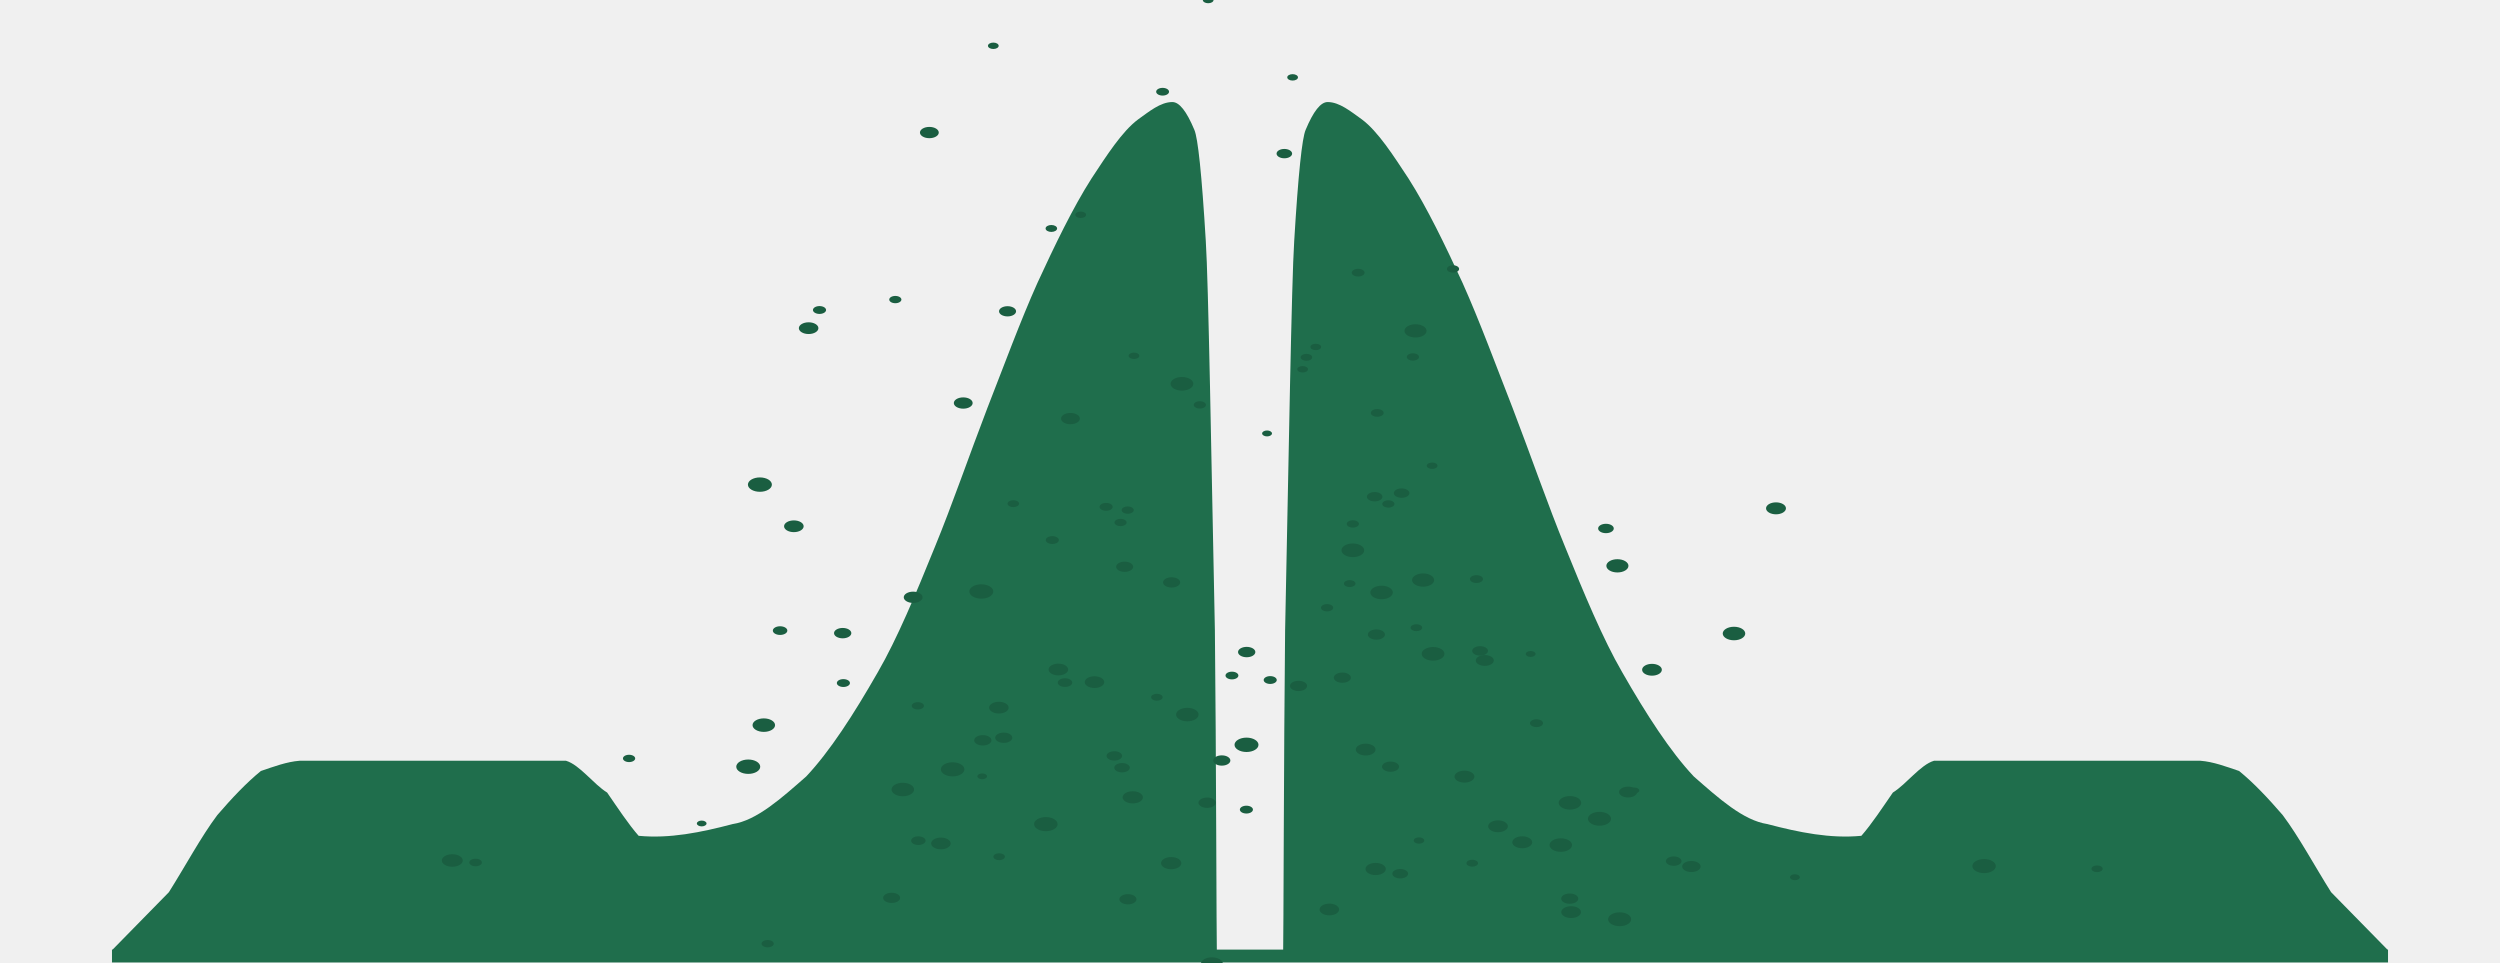
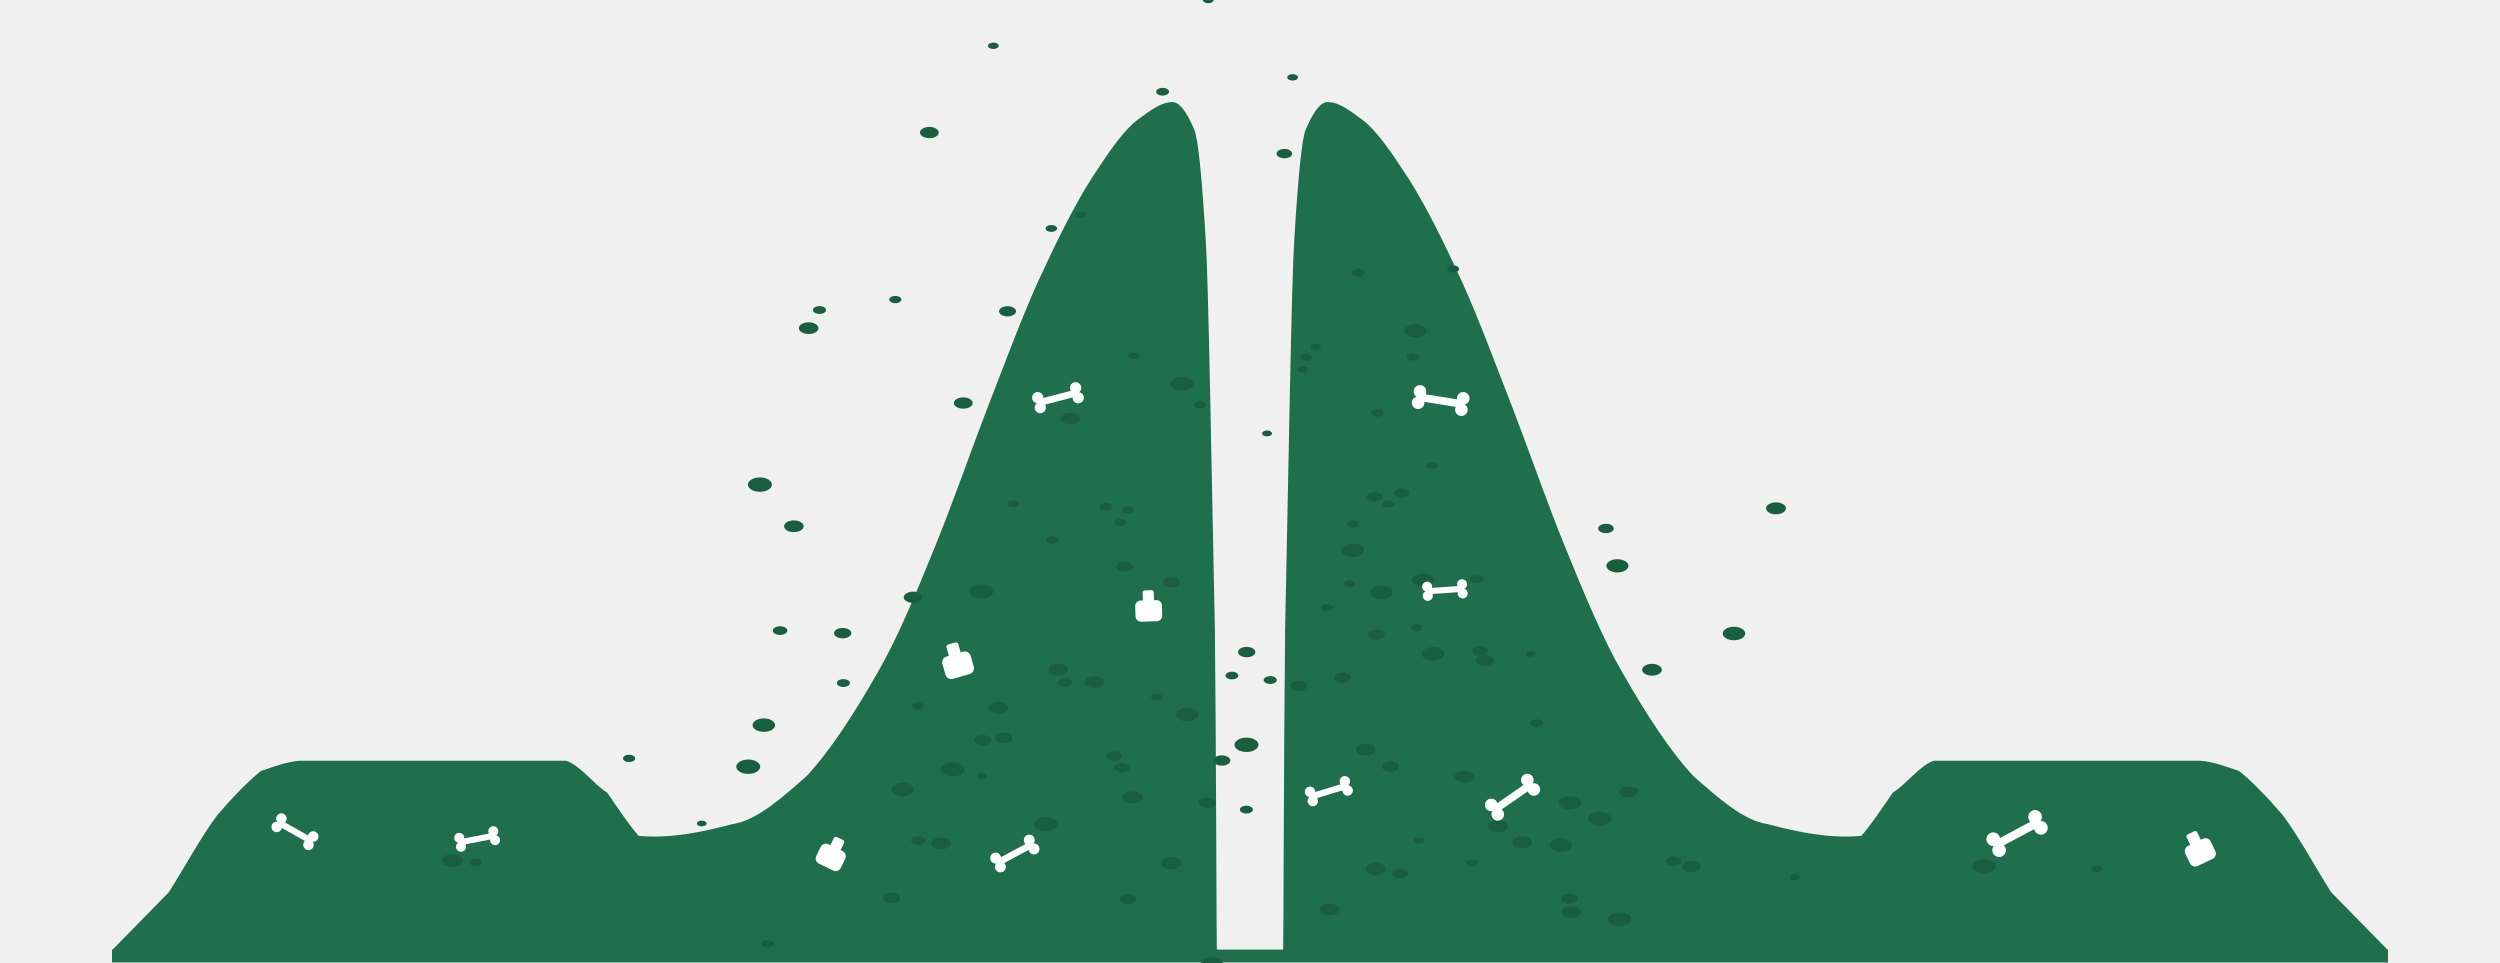
<svg xmlns="http://www.w3.org/2000/svg" viewBox="0 0 1652 636" width="1652" height="636">
  <path id="ground" fill="#1F6E4C" d="M 74.48 627.42 C 86.85 614.8 99.23 602.11 111.6 589.56 C 122.27 572.67 132.93 552.79 143.6 538.6 C 153.2 527.47 162.8 517.27 172.4 509.47 C 180.93 506.58 189.47 503.36 198 502.7 C 256.67 502.7 315.33 502.7 374 502.7 C 383.06 505.38 392.13 518.1 401.2 523.73 C 408.13 533.76 415.06 544.37 422 552.3 C 442.43 554.28 463.12 550.08 484.15 544.54 C 500.13 542.11 516.32 527.48 532.73 513.1 C 548.27 496.61 564.02 472.24 580.04 444.23 C 592.82 422.23 605.4 391.91 617.72 361.53 C 629.1 333.88 640.69 300.27 652.46 269.62 C 663.26 242.04 674.29 211.98 685.56 186.9 C 697.11 161.83 708.98 137.22 721.26 117.96 C 731.12 103.01 741.38 86.86 752.06 78.9 C 759.25 73.81 766.77 67.43 774.7 67.43 C 779.29 67.43 784.08 73.46 789.23 85.8 C 791.59 91.18 794.12 114.87 796.79 159.34 C 798.53 186.02 800.45 302.48 802.8 416.67 C 803.65 492.8 803.87 627.5 804.08 627.5 C 810.69 627.5 841.31 627.5 847.92 627.5 C 848.13 627.5 848.35 492.8 849.2 416.67 C 851.55 302.48 853.47 186.02 855.21 159.34 C 857.88 114.87 860.41 91.18 862.77 85.8 C 867.92 73.46 872.71 67.43 877.3 67.43 C 885.23 67.43 892.75 73.81 899.94 78.9 C 910.62 86.86 920.88 103.01 930.74 117.96 C 943.02 137.22 954.89 161.83 966.44 186.9 C 977.71 211.98 988.74 242.04 999.54 269.62 C 1011.31 300.27 1022.9 333.88 1034.28 361.53 C 1046.6 391.91 1059.18 422.23 1071.96 444.23 C 1087.98 472.24 1103.73 496.61 1119.27 513.1 C 1135.68 527.48 1151.87 542.11 1167.85 544.54 C 1188.88 550.08 1209.57 554.28 1230 552.3 C 1236.93 544.38 1243.87 533.76 1250.8 523.73 C 1259.87 518.1 1268.93 505.39 1278 502.7 C 1336.67 502.7 1395.33 502.7 1454 502.7 C 1462.53 503.36 1471.07 506.58 1479.6 509.47 C 1489.2 517.27 1498.8 527.47 1508.4 538.6 C 1519.07 552.79 1529.73 572.67 1540.4 589.56 C 1552.77 602.11 1565.15 614.8 1577.52 627.42 L 1578 627.5 L 1578 636 L 74 636 L 74 627.5 Z" />
  <g id="buried" fill="#1A5E41">
    <ellipse cx="1385.76" cy="574.09" rx="3.71" ry="2.22" />
    <ellipse cx="648.45" cy="390.85" rx="7.92" ry="4.75" />
    <ellipse cx="823.69" cy="492.17" rx="7.92" ry="4.75" />
    <ellipse cx="502.14" cy="320.23" rx="7.92" ry="4.75" />
    <ellipse cx="494.44" cy="506.64" rx="7.92" ry="4.75" />
    <ellipse cx="691.08" cy="544.59" rx="7.78" ry="4.67" />
    <ellipse cx="629.49" cy="508.38" rx="7.78" ry="4.67" />
    <ellipse cx="529.67" cy="786.28" rx="7.78" ry="4.67" />
    <ellipse cx="740.47" cy="742.25" rx="7.78" ry="4.67" />
    <ellipse cx="860.78" cy="244.02" rx="3.55" ry="2.13" />
    <ellipse cx="869.47" cy="229.27" rx="3.55" ry="2.13" />
    <ellipse cx="946.35" cy="307.76" rx="3.55" ry="2.13" />
    <ellipse cx="714.14" cy="141.93" rx="3.55" ry="2.13" />
    <ellipse cx="314.27" cy="569.94" rx="4.17" ry="2.5" />
    <ellipse cx="773.92" cy="570.37" rx="6.71" ry="4.03" />
    <ellipse cx="748.53" cy="526.88" rx="6.71" ry="4.03" />
    <ellipse cx="909.03" cy="574.23" rx="6.71" ry="4.03" />
    <ellipse cx="806.71" cy="733.73" rx="6.71" ry="4.03" />
    <ellipse cx="1117.68" cy="572.59" rx="6.11" ry="3.67" />
    <ellipse cx="1031.47" cy="693.37" rx="6.11" ry="3.67" />
    <ellipse cx="1212.21" cy="828.61" rx="6.11" ry="3.67" />
    <ellipse cx="1278.55" cy="797.43" rx="6.11" ry="3.67" />
    <ellipse cx="703.75" cy="451.06" rx="4.79" ry="2.87" />
    <ellipse cx="515.48" cy="416.70" rx="4.79" ry="2.87" />
    <ellipse cx="606.85" cy="555.51" rx="4.79" ry="2.87" />
    <ellipse cx="829.95" cy="650.64" rx="4.79" ry="2.87" />
    <ellipse cx="1311.09" cy="572.31" rx="7.75" ry="4.65" />
    <ellipse cx="649.45" cy="489.20" rx="5.72" ry="3.43" />
    <ellipse cx="556.84" cy="418.38" rx="5.72" ry="3.43" />
    <ellipse cx="823.81" cy="430.88" rx="5.72" ry="3.43" />
    <ellipse cx="797.67" cy="530.44" rx="5.72" ry="3.43" />
    <ellipse cx="940.39" cy="383.30" rx="7.3" ry="4.38" />
    <ellipse cx="1068.78" cy="373.90" rx="7.3" ry="4.38" />
    <ellipse cx="800.83" cy="636.98" rx="7.3" ry="4.38" />
    <ellipse cx="935.38" cy="218.64" rx="7.3" ry="4.38" />
    <ellipse cx="707.36" cy="276.61" rx="6.22" ry="3.73" />
    <ellipse cx="603.42" cy="394.69" rx="6.22" ry="3.73" />
    <ellipse cx="636.51" cy="266.32" rx="6.22" ry="3.73" />
    <ellipse cx="614.12" cy="87.59" rx="6.22" ry="3.73" />
    <ellipse cx="649.04" cy="513.00" rx="3.2" ry="1.92" />
    <ellipse cx="463.68" cy="544.16" rx="3.2" ry="1.92" />
    <ellipse cx="677.52" cy="672.52" rx="3.2" ry="1.92" />
    <ellipse cx="705.95" cy="691.34" rx="3.2" ry="1.92" />
    <ellipse cx="730.92" cy="334.93" rx="4.33" ry="2.6" />
    <ellipse cx="557.31" cy="451.36" rx="4.33" ry="2.6" />
    <ellipse cx="541.53" cy="204.85" rx="4.33" ry="2.6" />
    <ellipse cx="695.37" cy="356.87" rx="4.33" ry="2.6" />
    <ellipse cx="1011.46" cy="432.14" rx="3.26" ry="1.96" />
    <ellipse cx="1186.08" cy="579.67" rx="3.26" ry="1.96" />
    <ellipse cx="837.27" cy="286.42" rx="3.26" ry="1.96" />
    <ellipse cx="1079.98" cy="522.36" rx="3.26" ry="1.96" />
    <ellipse cx="978.04" cy="430.11" rx="5.21" ry="3.12" />
    <ellipse cx="925.26" cy="577.35" rx="5.21" ry="3.12" />
    <ellipse cx="841.99" cy="667.82" rx="5.21" ry="3.12" />
    <ellipse cx="937.82" cy="645.52" rx="5.21" ry="3.12" />
    <ellipse cx="669.61" cy="332.82" rx="3.81" ry="2.29" />
    <ellipse cx="764.47" cy="460.74" rx="3.81" ry="2.29" />
    <ellipse cx="694.73" cy="150.97" rx="3.81" ry="2.29" />
    <ellipse cx="660.24" cy="566.12" rx="3.81" ry="2.29" />
    <ellipse cx="1031.36" cy="558.42" rx="7.44" ry="4.47" />
    <ellipse cx="1037.41" cy="530.51" rx="7.44" ry="4.47" />
    <ellipse cx="1145.82" cy="418.63" rx="7.44" ry="4.47" />
    <ellipse cx="912.95" cy="391.50" rx="7.44" ry="4.47" />
    <ellipse cx="910.08" cy="272.85" rx="4.26" ry="2.55" />
    <ellipse cx="897.47" cy="180.18" rx="4.26" ry="2.55" />
    <ellipse cx="814.07" cy="446.39" rx="4.26" ry="2.55" />
    <ellipse cx="768.25" cy="60.61" rx="4.26" ry="2.55" />
    <ellipse cx="937.67" cy="555.41" rx="3.49" ry="2.09" />
    <ellipse cx="940.37" cy="706.99" rx="3.49" ry="2.09" />
    <ellipse cx="781.57" cy="747.69" rx="3.49" ry="2.09" />
    <ellipse cx="738.09" cy="733.70" rx="3.49" ry="2.09" />
    <ellipse cx="946.97" cy="432.05" rx="7.52" ry="4.51" />
    <ellipse cx="781.03" cy="253.62" rx="7.52" ry="4.51" />
    <ellipse cx="893.96" cy="363.64" rx="7.52" ry="4.51" />
    <ellipse cx="765.21" cy="689.26" rx="7.52" ry="4.51" />
    <ellipse cx="663.28" cy="487.50" rx="5.66" ry="3.4" />
    <ellipse cx="858.08" cy="453.26" rx="5.66" ry="3.4" />
    <ellipse cx="807.37" cy="502.54" rx="5.66" ry="3.4" />
    <ellipse cx="774.21" cy="384.85" rx="5.66" ry="3.4" />
    <ellipse cx="740.45" cy="345.26" rx="4.02" ry="2.41" />
    <ellipse cx="917.43" cy="333.01" rx="4.02" ry="2.41" />
    <ellipse cx="745.19" cy="337.08" rx="4.02" ry="2.41" />
    <ellipse cx="591.63" cy="197.96" rx="4.02" ry="2.41" />
    <ellipse cx="743.17" cy="374.52" rx="5.63" ry="3.38" />
    <ellipse cx="918.87" cy="506.62" rx="5.63" ry="3.38" />
    <ellipse cx="589.20" cy="593.30" rx="5.63" ry="3.38" />
    <ellipse cx="665.79" cy="205.71" rx="5.63" ry="3.38" />
    <ellipse cx="1015.32" cy="477.88" rx="4.32" ry="2.59" />
    <ellipse cx="823.62" cy="534.99" rx="4.32" ry="2.59" />
    <ellipse cx="839.36" cy="449.36" rx="4.32" ry="2.59" />
    <ellipse cx="975.64" cy="382.65" rx="4.32" ry="2.59" />
    <ellipse cx="606.50" cy="466.41" rx="4.04" ry="2.42" />
    <ellipse cx="415.69" cy="501.17" rx="4.04" ry="2.42" />
    <ellipse cx="792.86" cy="267.55" rx="4.04" ry="2.42" />
    <ellipse cx="507.27" cy="623.58" rx="4.04" ry="2.42" />
    <ellipse cx="1005.90" cy="556.58" rx="6.58" ry="3.95" />
    <ellipse cx="1173.58" cy="335.91" rx="6.58" ry="3.95" />
    <ellipse cx="929.44" cy="662.14" rx="6.58" ry="3.95" />
    <ellipse cx="967.71" cy="513.19" rx="6.58" ry="3.95" />
    <ellipse cx="902.43" cy="495.32" rx="6.52" ry="3.91" />
    <ellipse cx="1038.20" cy="602.73" rx="6.52" ry="3.91" />
    <ellipse cx="1091.63" cy="442.58" rx="6.52" ry="3.91" />
    <ellipse cx="989.89" cy="546.01" rx="6.52" ry="3.91" />
    <ellipse cx="933.64" cy="235.88" rx="4.04" ry="2.42" />
    <ellipse cx="893.95" cy="346.22" rx="4.04" ry="2.42" />
    <ellipse cx="876.94" cy="401.60" rx="4.04" ry="2.42" />
    <ellipse cx="960.15" cy="177.72" rx="4.04" ry="2.42" />
    <ellipse cx="621.75" cy="557.35" rx="6.47" ry="3.88" />
    <ellipse cx="699.37" cy="442.41" rx="6.47" ry="3.88" />
    <ellipse cx="524.58" cy="347.76" rx="6.47" ry="3.88" />
    <ellipse cx="533.08" cy="741.48" rx="6.47" ry="3.88" />
    <ellipse cx="935.96" cy="414.78" rx="3.83" ry="2.3" />
    <ellipse cx="863.29" cy="236.12" rx="3.83" ry="2.3" />
    <ellipse cx="891.89" cy="385.64" rx="3.83" ry="2.3" />
    <ellipse cx="972.86" cy="570.39" rx="3.83" ry="2.3" />
    <ellipse cx="723.24" cy="450.75" rx="6.46" ry="3.88" />
    <ellipse cx="534.34" cy="216.85" rx="6.46" ry="3.88" />
    <ellipse cx="878.43" cy="600.99" rx="6.46" ry="3.88" />
    <ellipse cx="660.06" cy="467.61" rx="6.46" ry="3.88" />
    <ellipse cx="596.58" cy="521.71" rx="7.44" ry="4.46" />
    <ellipse cx="664.27" cy="744.55" rx="7.44" ry="4.46" />
    <ellipse cx="784.59" cy="472.19" rx="7.44" ry="4.46" />
    <ellipse cx="504.72" cy="479.17" rx="7.44" ry="4.46" />
    <ellipse cx="908.37" cy="328.24" rx="5.14" ry="3.09" />
    <ellipse cx="848.69" cy="101.51" rx="5.14" ry="3.09" />
    <ellipse cx="741.46" cy="507.30" rx="5.14" ry="3.09" />
    <ellipse cx="736.35" cy="499.50" rx="5.14" ry="3.09" />
    <ellipse cx="749.33" cy="235.12" rx="3.54" ry="2.12" />
    <ellipse cx="656.38" cy="30.26" rx="3.54" ry="2.12" />
    <ellipse cx="798.37" cy="0.02" rx="3.54" ry="2.12" />
    <ellipse cx="854.16" cy="51.12" rx="3.54" ry="2.12" />
    <ellipse cx="1105.99" cy="569.04" rx="5.17" ry="3.1" />
    <ellipse cx="926.19" cy="325.85" rx="5.17" ry="3.1" />
    <ellipse cx="1124.16" cy="787.41" rx="5.17" ry="3.1" />
    <ellipse cx="1061.21" cy="349.22" rx="5.17" ry="3.1" />
    <ellipse cx="1056.94" cy="541.05" rx="7.63" ry="4.58" />
    <ellipse cx="1062.65" cy="717.34" rx="7.63" ry="4.58" />
    <ellipse cx="1070.26" cy="607.44" rx="7.63" ry="4.58" />
    <ellipse cx="1247.51" cy="671.61" rx="7.63" ry="4.58" />
    <ellipse cx="1075.83" cy="523.39" rx="5.97" ry="3.58" />
    <ellipse cx="944.74" cy="666.70" rx="5.97" ry="3.58" />
    <ellipse cx="981.15" cy="436.44" rx="5.97" ry="3.58" />
    <ellipse cx="1177.19" cy="689.41" rx="5.97" ry="3.58" />
    <ellipse cx="909.53" cy="419.31" rx="5.65" ry="3.39" />
    <ellipse cx="745.33" cy="594.23" rx="5.65" ry="3.39" />
    <ellipse cx="1037.28" cy="593.82" rx="5.65" ry="3.39" />
    <ellipse cx="887.02" cy="447.80" rx="5.65" ry="3.39" />
    <ellipse cx="298.87" cy="568.61" rx="6.92" ry="4.15" />
  </g>
+   <g id="bones">
+     <g transform="translate(670.6 564.0) rotate(-28.1)">
+       <rect x="-12.59" y="-2.20" width="25.18" height="4.41" rx="1.57" fill="#FFFFFF" />
+       <circle cx="-12.59" cy="-3.30" r="3.62" fill="#FFFFFF" />
+       <circle cx="-12.59" cy="3.30" r="3.62" fill="#FFFFFF" />
+       <circle cx="12.59" cy="-3.30" r="3.62" fill="#FFFFFF" />
+       <circle cx="12.59" cy="3.30" r="3.62" fill="#FFFFFF" />
+     </g>
+     <g transform="translate(759.0 401.1) rotate(-1.6)">
+       <rect x="-3.68" y="-11.04" width="7.36" height="8.10" rx="1.47" fill="#FFFFFF" />
+       <rect x="-8.83" y="-4.42" width="17.66" height="13.98" rx="3.68" fill="#FFFFFF" />
+     </g>
+     <g transform="translate(999.5 526.8) rotate(-34.6)">
+       <rect x="-14.48" y="-2.53" width="28.97" height="5.07" rx="1.81" fill="#FFFFFF" />
+       <circle cx="-14.48" cy="-3.80" r="4.16" fill="#FFFFFF" />
+       <circle cx="-14.48" cy="3.80" r="4.16" fill="#FFFFFF" />
+       <circle cx="14.48" cy="-3.80" r="4.16" fill="#FFFFFF" />
+       <circle cx="14.48" cy="3.80" r="4.16" fill="#FFFFFF" />
+     </g>
+     <g transform="translate(699.1 262.8) rotate(-14.6)">
+       <rect x="-12.94" y="-2.26" width="25.87" height="4.53" rx="1.62" fill="#FFFFFF" />
+       <circle cx="-12.94" cy="-3.40" r="3.72" fill="#FFFFFF" />
+       <circle cx="-12.94" cy="3.40" r="3.72" fill="#FFFFFF" />
+       <circle cx="12.94" cy="-3.40" r="3.72" fill="#FFFFFF" />
+       <circle cx="12.94" cy="3.40" r="3.72" fill="#FFFFFF" />
+     </g>
+     <g transform="translate(632.3 436.9) rotate(-16.3)">
+       <rect x="-4.05" y="-12.15" width="8.10" height="8.91" rx="1.62" fill="#FFFFFF" />
+       <rect x="-9.72" y="-4.86" width="19.44" height="15.39" rx="4.05" fill="#FFFFFF" />
+     </g>
+     <g transform="translate(952.0 264.7) rotate(9.1)">
+       <rect x="-14.48" y="-2.53" width="28.95" height="5.07" rx="1.81" fill="#FFFFFF" />
+       <circle cx="-14.48" cy="-3.80" r="4.16" fill="#FFFFFF" />
+       <circle cx="-14.48" cy="3.80" r="4.16" fill="#FFFFFF" />
+       <circle cx="14.48" cy="-3.80" r="4.16" fill="#FFFFFF" />
+       <circle cx="14.48" cy="3.80" r="4.16" fill="#FFFFFF" />
+     </g>
+     <g transform="translate(954.8 389.9) rotate(-4.0)">
+       <rect x="-11.55" y="-2.02" width="23.09" height="4.04" rx="1.44" fill="#FFFFFF" />
+       <circle cx="-11.55" cy="-3.03" r="3.32" fill="#FFFFFF" />
+       <circle cx="-11.55" cy="3.03" r="3.32" fill="#FFFFFF" />
+       <circle cx="11.55" cy="-3.03" r="3.32" fill="#FFFFFF" />
+       <circle cx="11.55" cy="3.03" r="3.32" fill="#FFFFFF" />
+     </g>
+     <g transform="translate(1452.8 560.8) rotate(-25.6)">
+       <rect x="-3.87" y="-11.62" width="7.75" height="8.52" rx="1.55" fill="#FFFFFF" />
+       <rect x="-9.30" y="-4.65" width="18.59" height="14.72" rx="3.87" fill="#FFFFFF" />
+     </g>
+     <g transform="translate(315.3 554.4) rotate(-11.0)">
+       <rect x="-11.47" y="-2.01" width="22.93" height="4.01" rx="1.43" fill="#FFFFFF" />
+       <circle cx="-11.47" cy="-3.01" r="3.30" fill="#FFFFFF" />
+       <circle cx="-11.47" cy="3.01" r="3.30" fill="#FFFFFF" />
+       <circle cx="11.47" cy="-3.01" r="3.30" fill="#FFFFFF" />
+       <circle cx="11.47" cy="3.01" r="3.30" fill="#FFFFFF" />
+     </g>
+     <g transform="translate(1332.9 550.8) rotate(-28.1)">
+       <rect x="-15.67" y="-2.74" width="31.34" height="5.48" rx="1.96" fill="#FFFFFF" />
+       <circle cx="-15.67" cy="-4.11" r="4.51" fill="#FFFFFF" />
+       <circle cx="-15.67" cy="4.11" r="4.51" fill="#FFFFFF" />
+       <circle cx="15.67" cy="-4.11" r="4.51" fill="#FFFFFF" />
+       <circle cx="15.67" cy="4.11" r="4.51" fill="#FFFFFF" />
+     </g>
+     <g transform="translate(550.1 564.2) rotate(25.9)">
+       <rect x="-3.75" y="-11.25" width="7.50" height="8.25" rx="1.50" fill="#FFFFFF" />
+       <rect x="-9.00" y="-4.50" width="18.00" height="14.25" rx="3.75" fill="#FFFFFF" />
+     </g>
+     <g transform="translate(194.9 549.6) rotate(29.4)">
+       <rect x="-12.06" y="-2.11" width="24.12" height="4.22" rx="1.51" fill="#FFFFFF" />
+       <circle cx="-12.06" cy="-3.17" r="3.47" fill="#FFFFFF" />
+       <circle cx="-12.06" cy="3.17" r="3.47" fill="#FFFFFF" />
+       <circle cx="12.06" cy="-3.17" r="3.47" fill="#FFFFFF" />
+       <circle cx="12.06" cy="3.17" r="3.47" fill="#FFFFFF" />
+     </g>
+     <g transform="translate(878.1 522.8) rotate(-16.8)">
+       <rect x="-12.02" y="-2.10" width="24.04" height="4.21" rx="1.50" fill="#FFFFFF" />
+       <circle cx="-12.02" cy="-3.16" r="3.46" fill="#FFFFFF" />
+       <circle cx="-12.02" cy="3.16" r="3.46" fill="#FFFFFF" />
+       <circle cx="12.02" cy="-3.16" r="3.46" fill="#FFFFFF" />
+       <circle cx="12.02" cy="3.16" r="3.46" fill="#FFFFFF" />
+     </g>
+   </g>
</svg>
